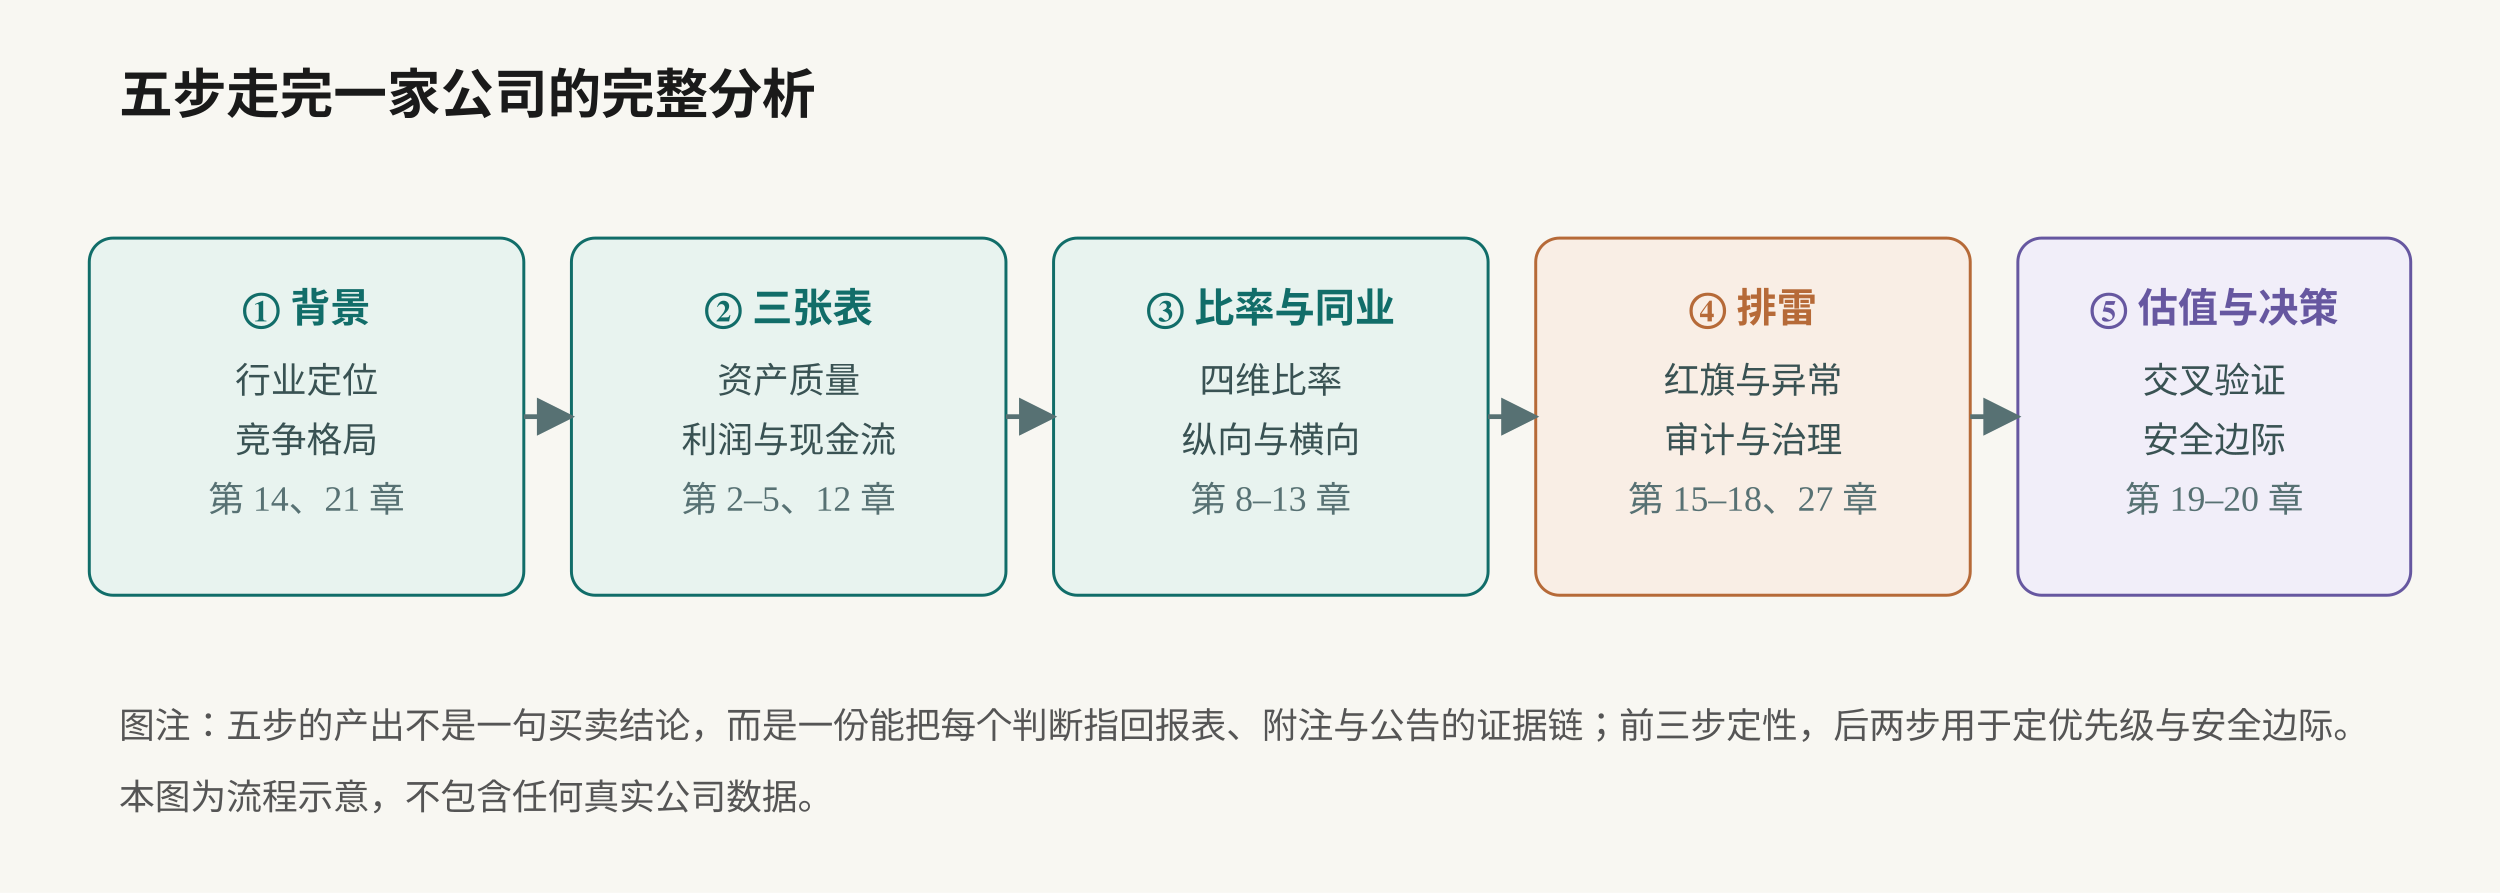
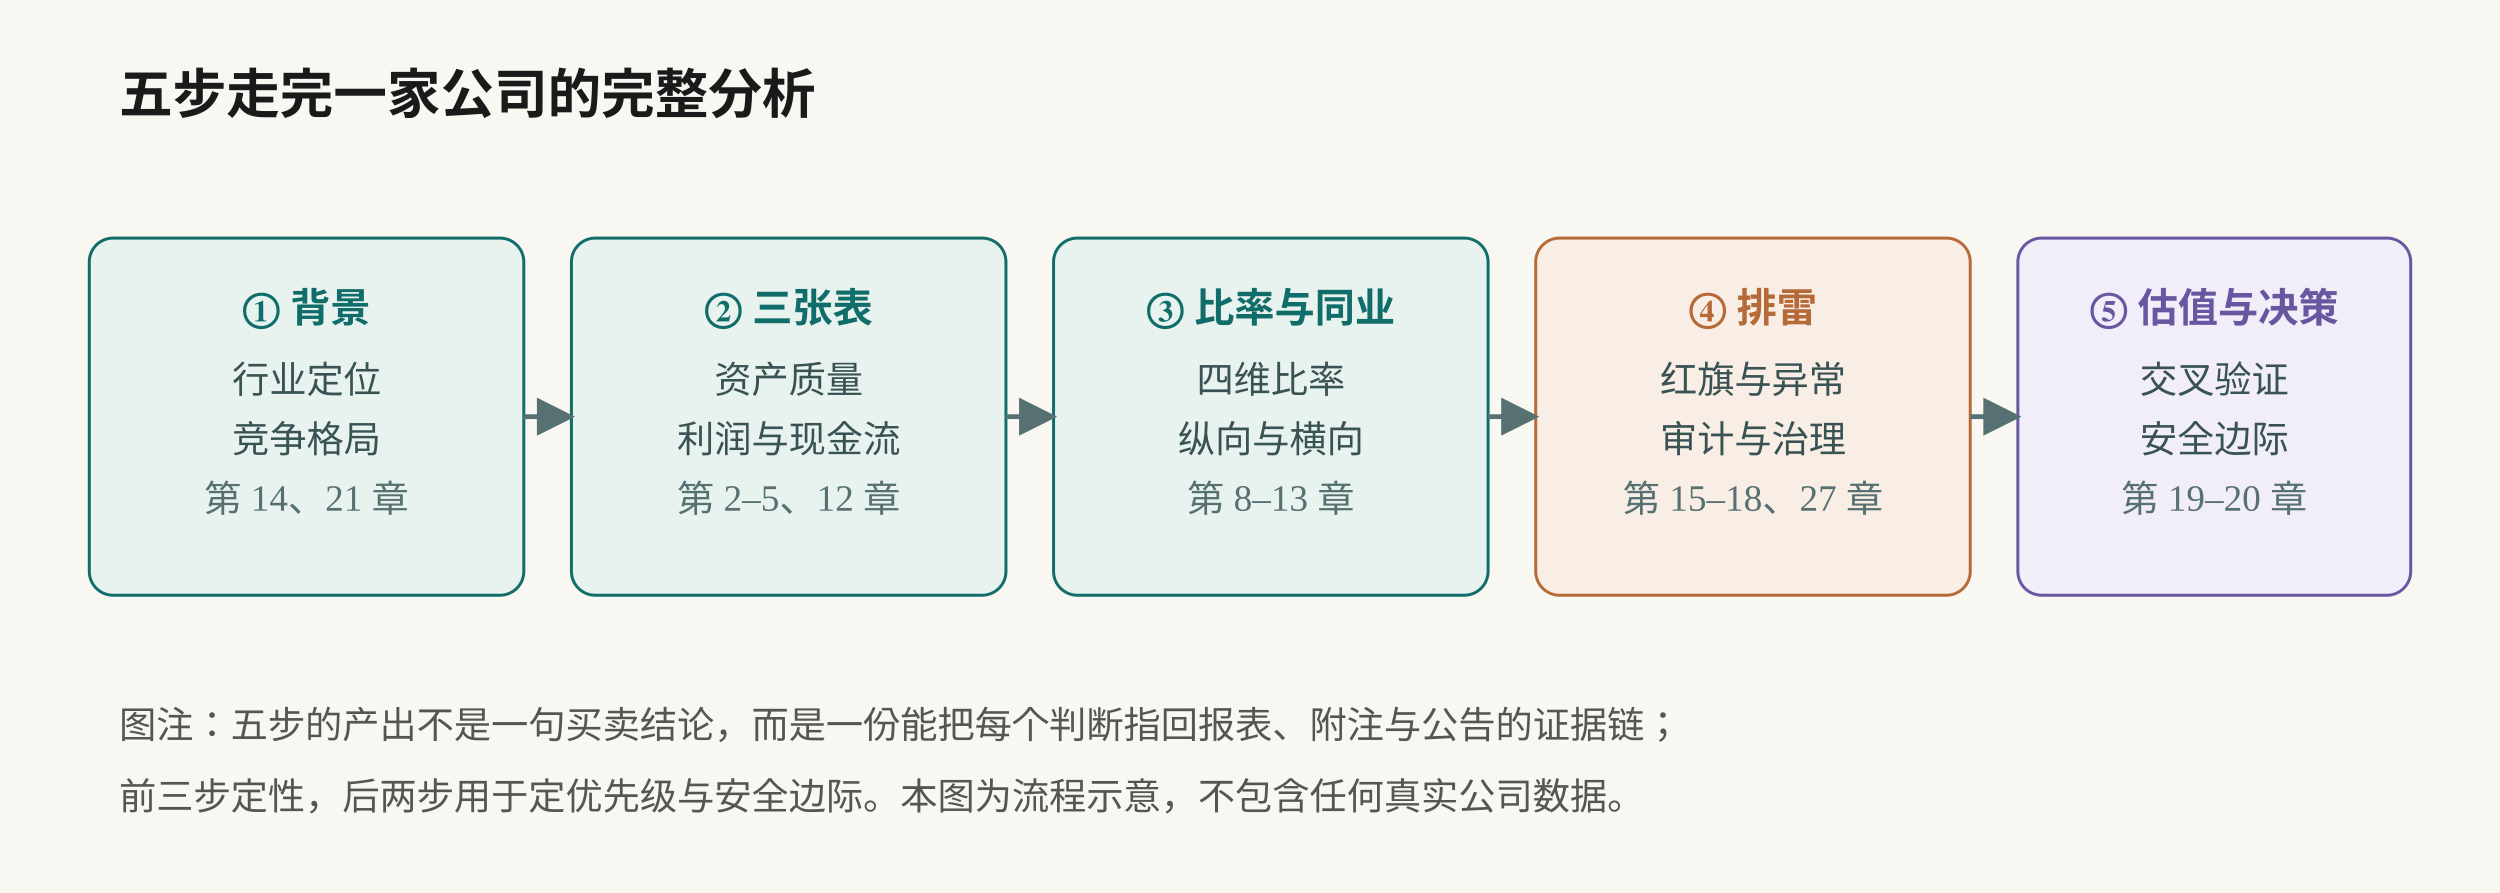
<svg xmlns="http://www.w3.org/2000/svg" viewBox="0 0 840 300" role="img" aria-labelledby="t28w d28w">
  <rect x="0" y="0" width="840" height="300" fill="#f8f7f2" />
  <text x="40" y="38" font-size="18" font-weight="700" fill="#1a1a1a">五步走完一家公司的完整分析</text>
-   <g font-size="12">
+   <g font-size="12.5">
    <rect x="30" y="80" width="146" height="120" rx="8" fill="#e8f3ef" stroke="#116d69" />
    <text x="103" y="108" font-size="13.5" font-weight="700" fill="#116d69" text-anchor="middle">① 背景</text>
    <text x="103" y="132" fill="#395253" text-anchor="middle">行业定位</text>
    <text x="103" y="152" fill="#395253" text-anchor="middle">竞争格局</text>
    <text x="103" y="172" fill="#577173" text-anchor="middle">第 14、21 章</text>
    <rect x="192" y="80" width="146" height="120" rx="8" fill="#e8f3ef" stroke="#116d69" />
    <text x="265" y="108" font-size="13.5" font-weight="700" fill="#116d69" text-anchor="middle">② 三张表</text>
    <text x="265" y="132" fill="#395253" text-anchor="middle">资产质量</text>
    <text x="265" y="152" fill="#395253" text-anchor="middle">利润与现金流</text>
    <text x="265" y="172" fill="#577173" text-anchor="middle">第 2–5、12 章</text>
    <rect x="354" y="80" width="146" height="120" rx="8" fill="#e8f3ef" stroke="#116d69" />
    <text x="427" y="108" font-size="13.5" font-weight="700" fill="#116d69" text-anchor="middle">③ 比率与同业</text>
    <text x="427" y="132" fill="#395253" text-anchor="middle">四维比率</text>
    <text x="427" y="152" fill="#395253" text-anchor="middle">纵向与横向</text>
    <text x="427" y="172" fill="#577173" text-anchor="middle">第 8–13 章</text>
    <rect x="516" y="80" width="146" height="120" rx="8" fill="#f9eee5" stroke="#b66a38" />
    <text x="589" y="108" font-size="13.5" font-weight="700" fill="#b66a38" text-anchor="middle">④ 排雷</text>
    <text x="589" y="132" fill="#395253" text-anchor="middle">红旗与异常</text>
    <text x="589" y="152" fill="#395253" text-anchor="middle">审计与治理</text>
    <text x="589" y="172" fill="#577173" text-anchor="middle">第 15–18、27 章</text>
    <rect x="678" y="80" width="132" height="120" rx="8" fill="#f1eef9" stroke="#6657a0" />
    <text x="744" y="108" font-size="13.5" font-weight="700" fill="#6657a0" text-anchor="middle">⑤ 估值与决策</text>
    <text x="744" y="132" fill="#395253" text-anchor="middle">交叉验证</text>
    <text x="744" y="152" fill="#395253" text-anchor="middle">安全边际</text>
    <text x="744" y="172" fill="#577173" text-anchor="middle">第 19–20 章</text>
  </g>
  <g stroke="#577173" stroke-width="1.6" marker-end="url(#a28)">
    <line x1="176" y1="140" x2="190" y2="140" />
    <line x1="338" y1="140" x2="352" y2="140" />
    <line x1="500" y1="140" x2="514" y2="140" />
    <line x1="662" y1="140" x2="676" y2="140" />
  </g>
  <defs>
    <marker id="a28" markerWidth="8" markerHeight="8" refX="6" refY="4" orient="auto">
      <path d="M0,0 L8,4 L0,8 z" fill="#577173" />
    </marker>
  </defs>
-   <text x="40" y="248" font-size="12" fill="#555">图注：五步的产出不是一句买卖结论，而是一份能把每个判断指回报表、附注与公告的证据链；前三步定性，后两步用于定优先级与安全边际。</text>
-   <text x="40" y="272" font-size="12" fill="#555">本图为流程示意，不包含任何真实公司数据。</text>
+   <text x="40" y="248" font-size="12.5" fill="#555">图注：五步的产出不是一句买卖结论，而是一份能把每个判断指回报表、附注与公告的证据链；</text>
+   <text x="40" y="272" font-size="12.5" fill="#555">前三步定性，后两步用于定优先级与安全边际。本图为流程示意，不包含任何真实公司数据。</text>
</svg>
